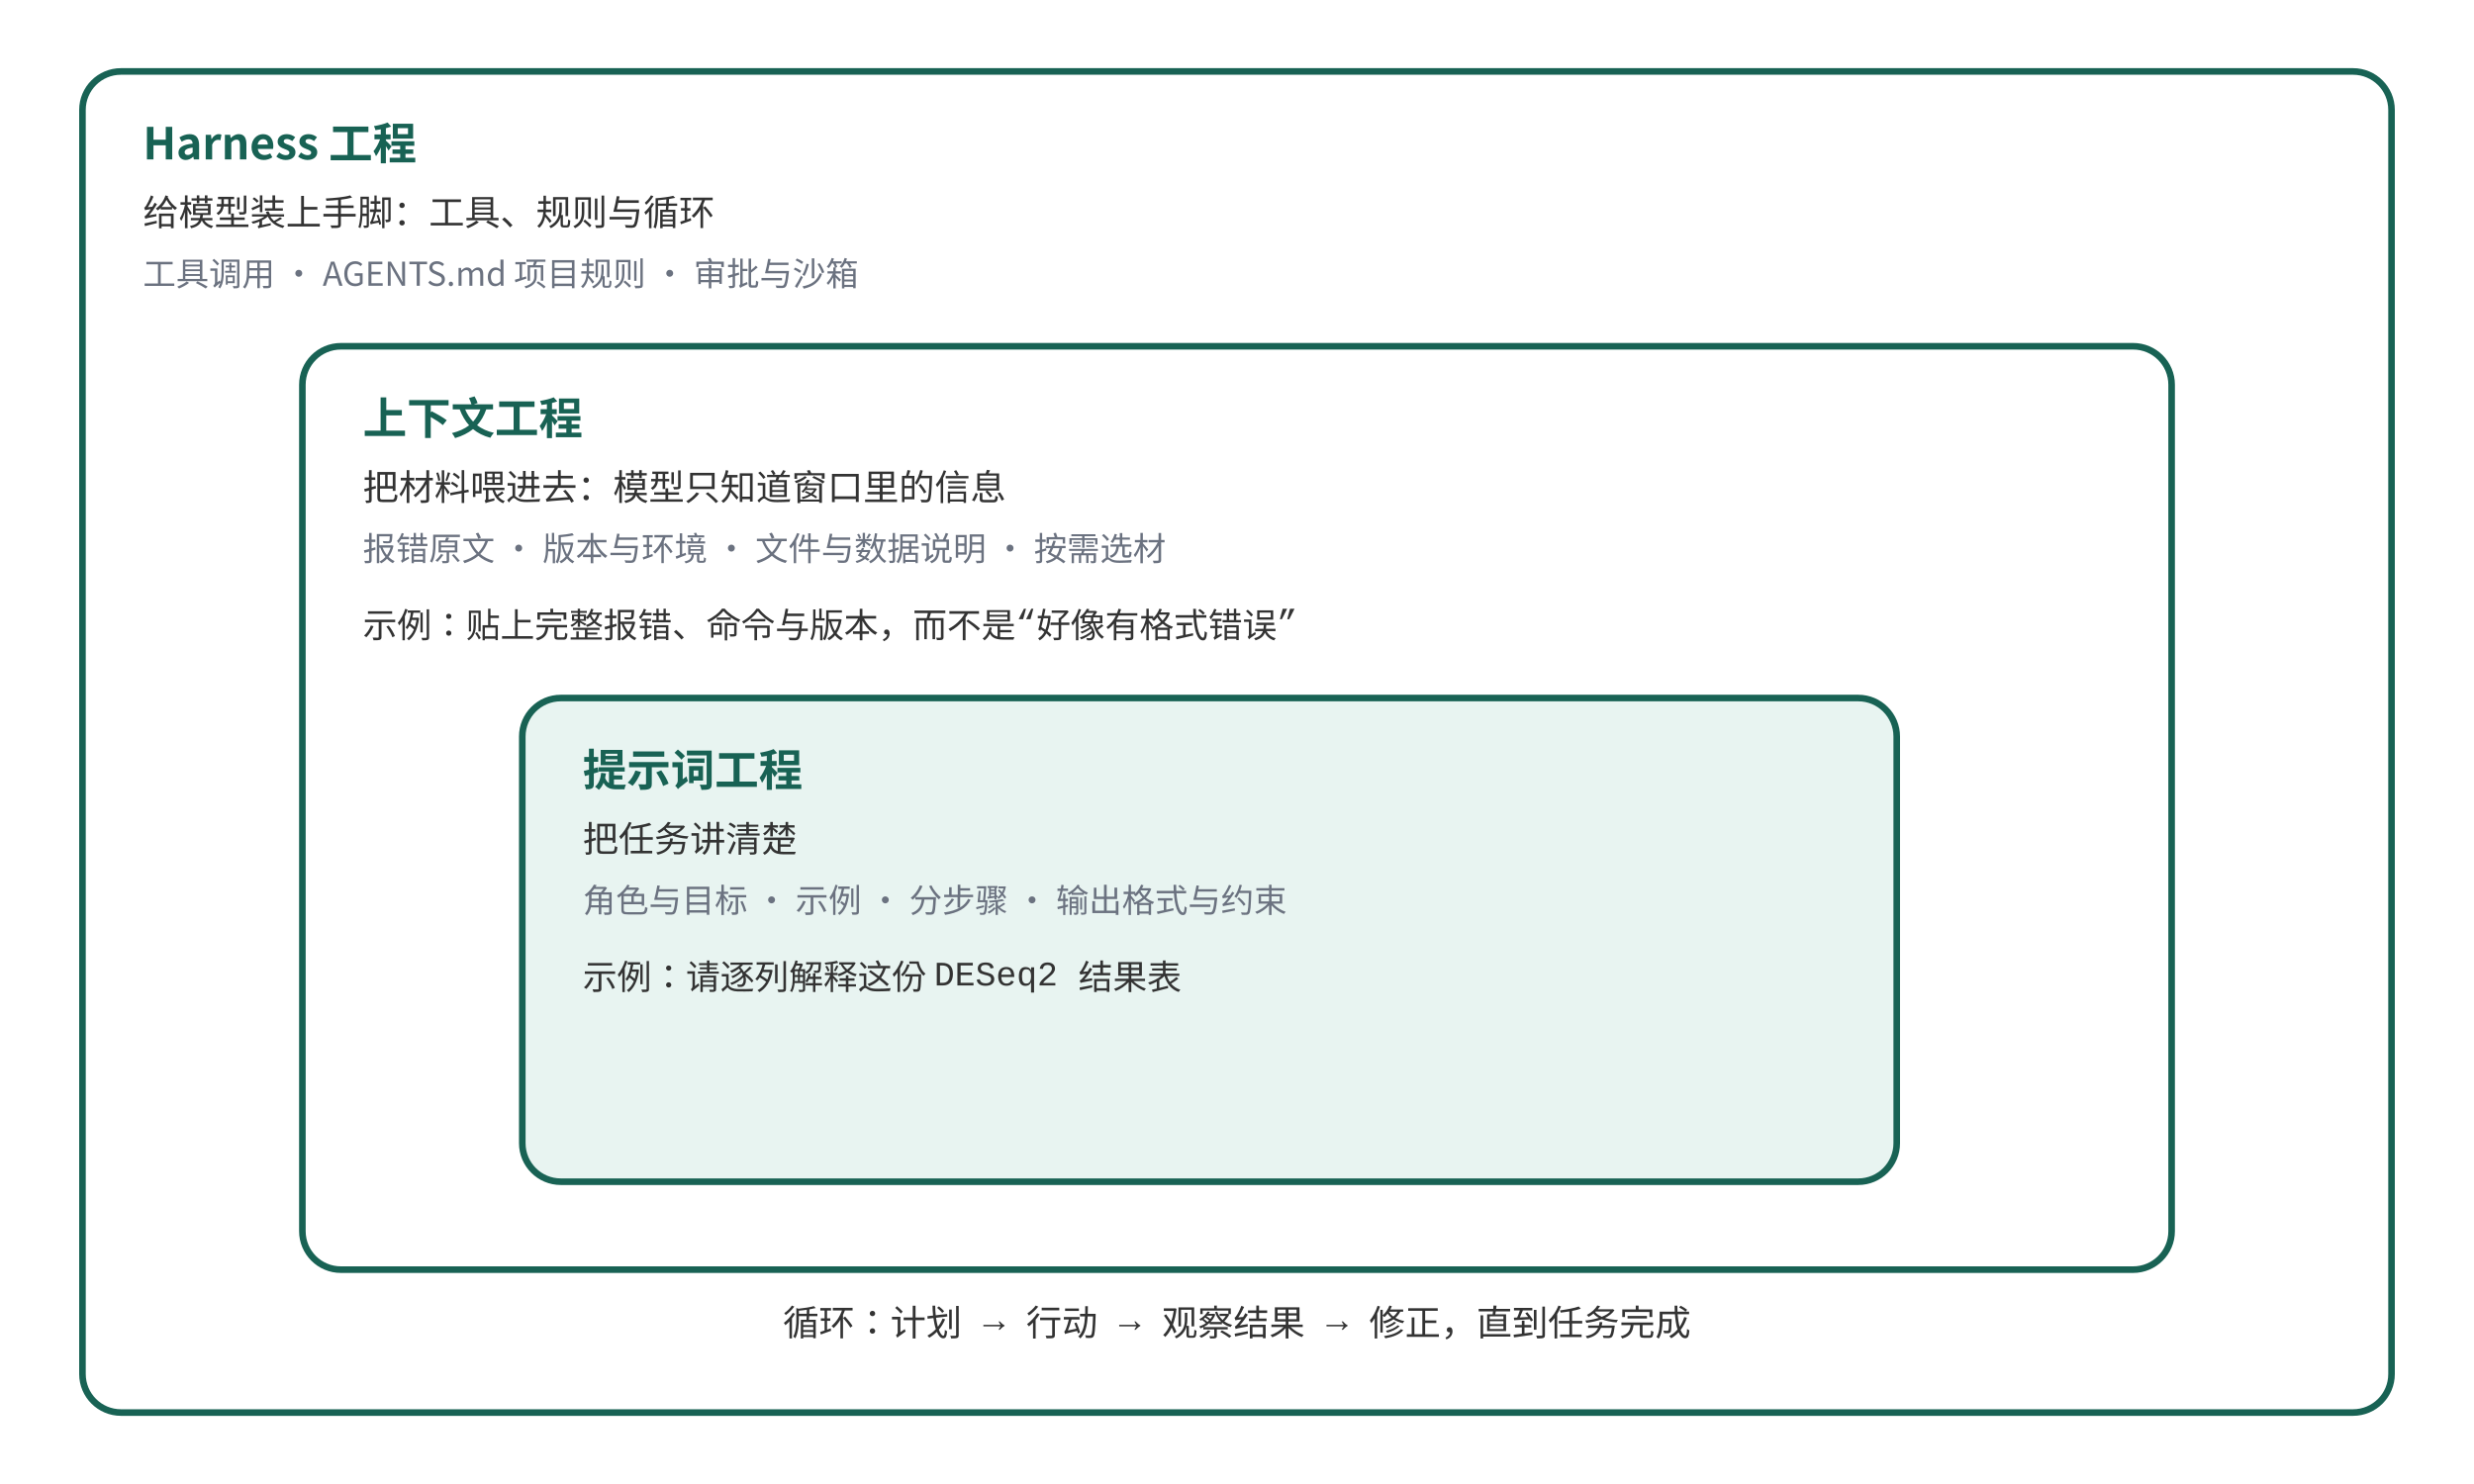
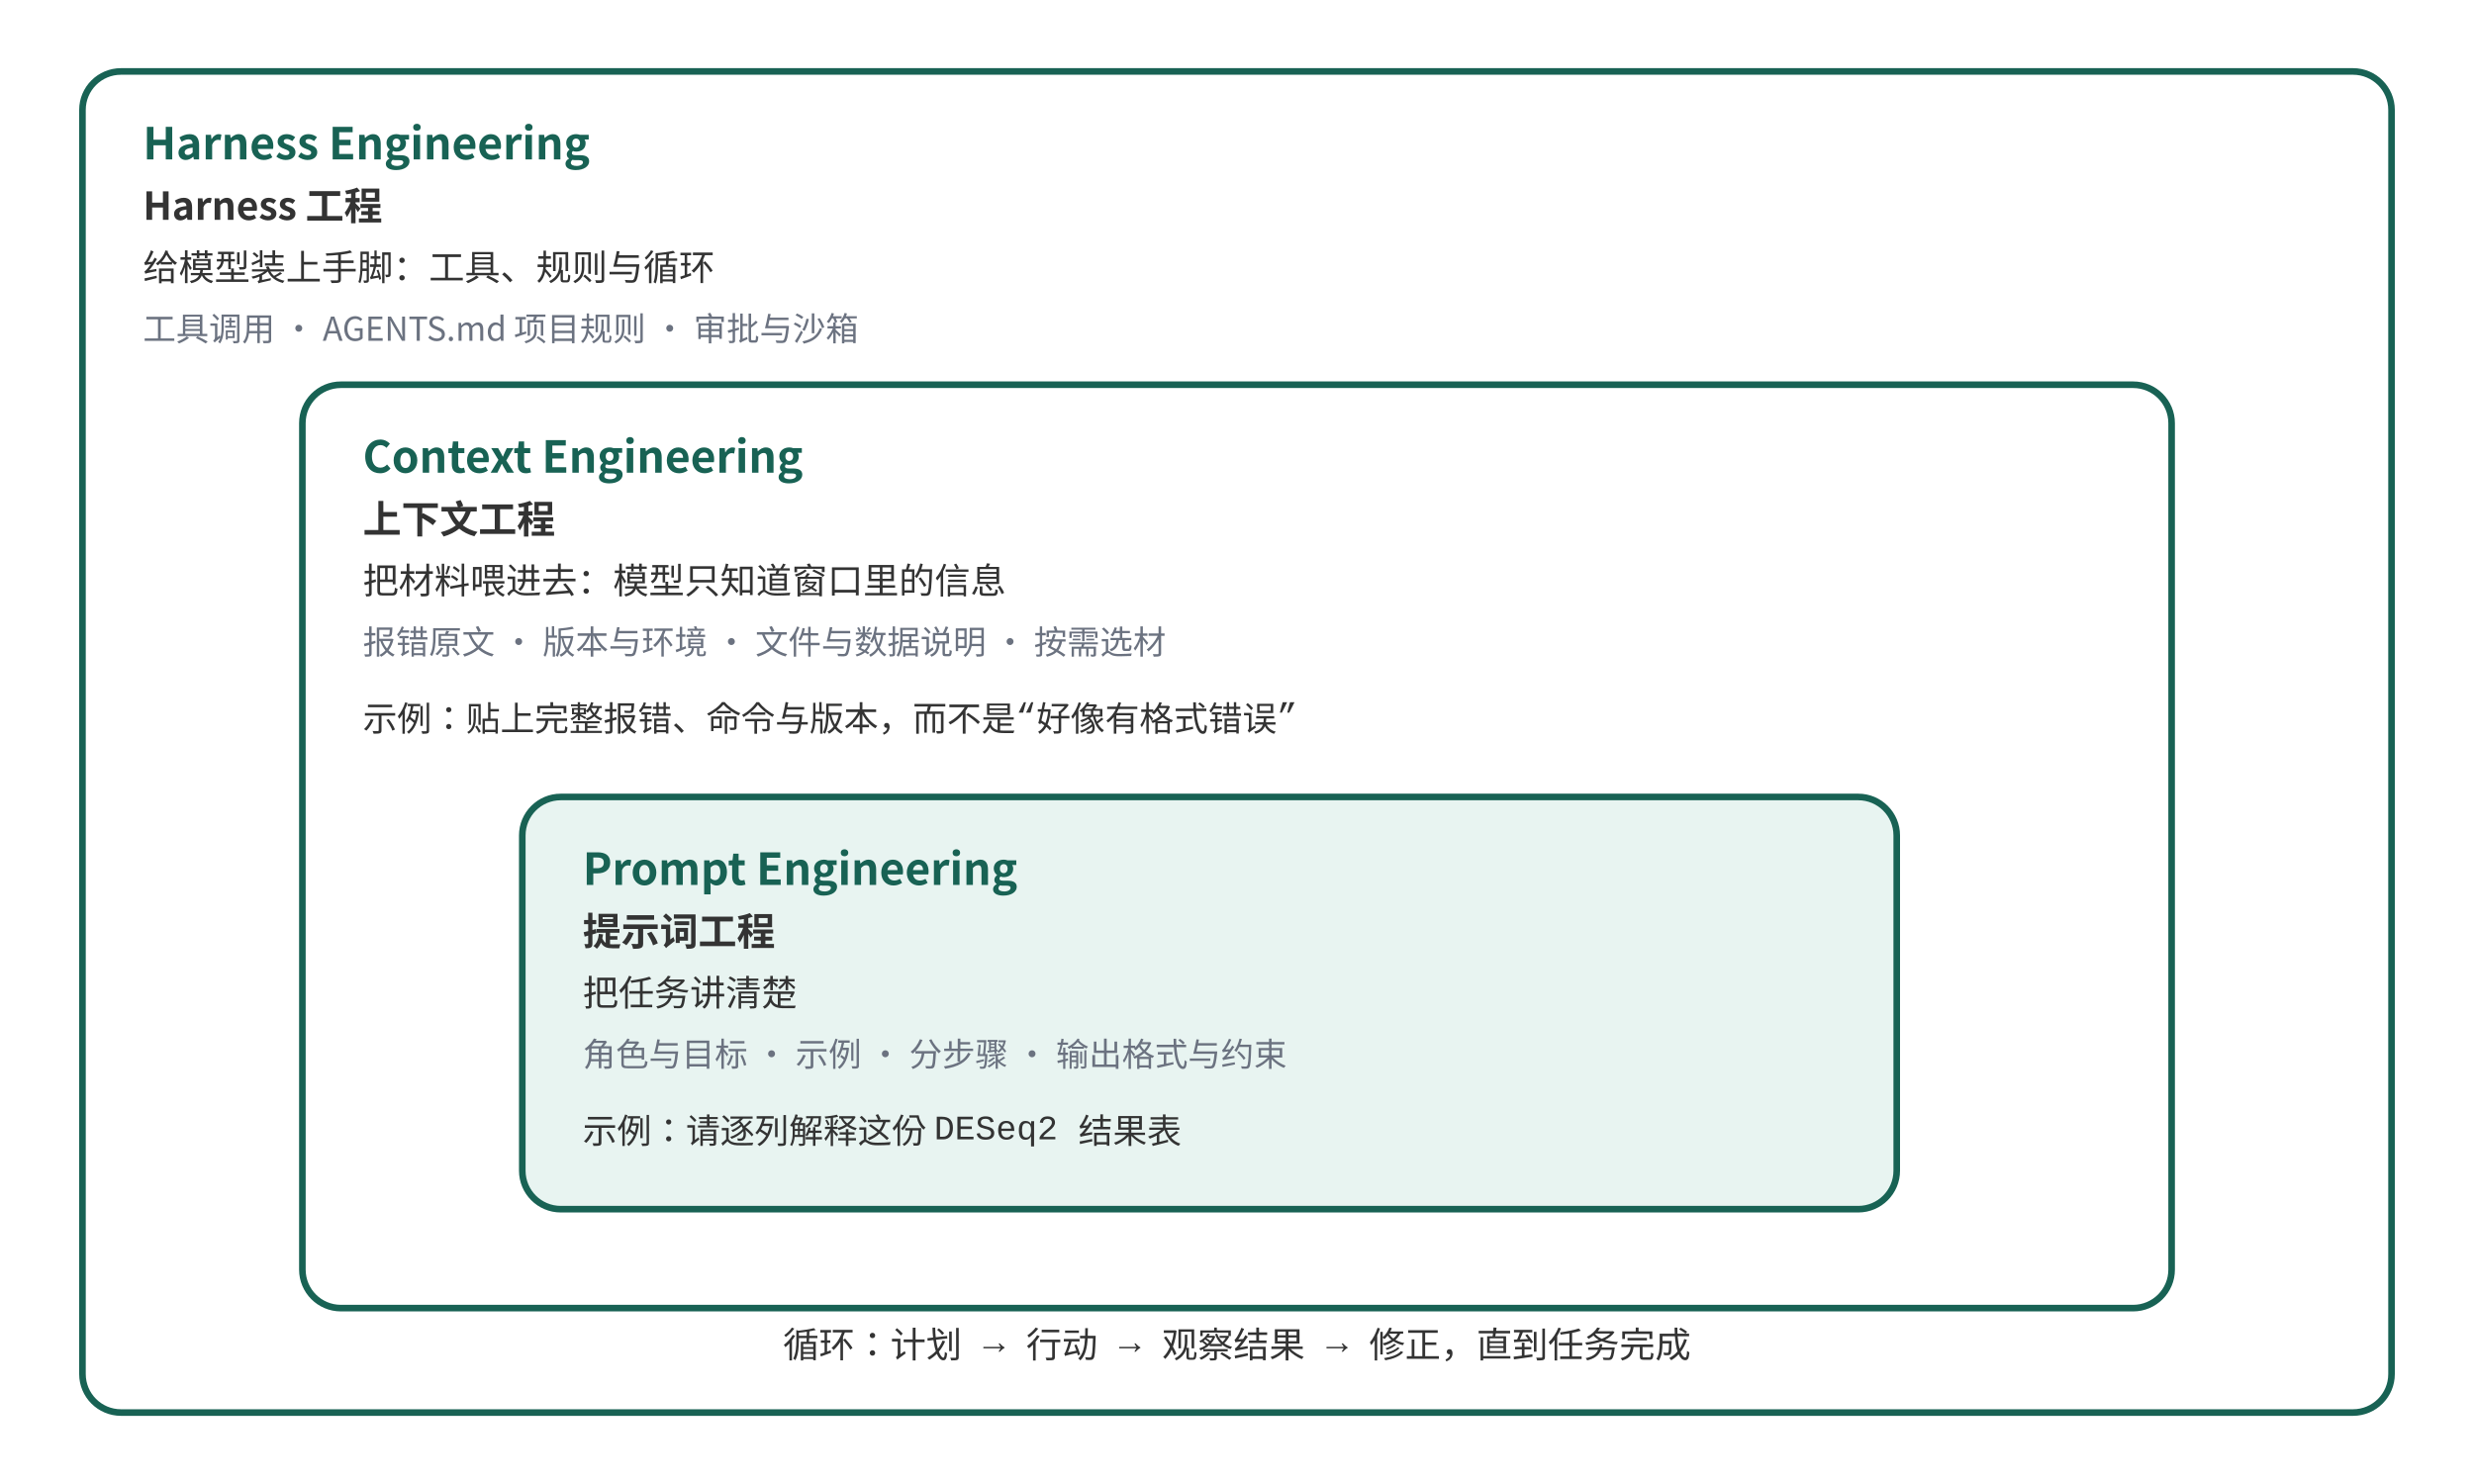
<svg xmlns="http://www.w3.org/2000/svg" width="900" height="540" viewBox="0 0 900 540">
  <rect x="30" y="26" width="840" height="488" rx="14" fill="none" stroke="#186254" stroke-width="2.4" />
-   <text x="52.0" y="58.0" font-family="'PingFang SC', 'Hiragino Sans GB', 'Microsoft YaHei', 'Noto Sans CJK SC', sans-serif" font-size="16" fill="#186254" text-anchor="start" font-weight="bold">Harness 工程</text>
-   <text x="52.0" y="82.0" font-family="'PingFang SC', 'Hiragino Sans GB', 'Microsoft YaHei', 'Noto Sans CJK SC', sans-serif" font-size="13" fill="#333333" text-anchor="start" font-weight="normal">给模型装上手脚：工具、规则与循环</text>
-   <text x="52.0" y="104.0" font-family="'PingFang SC', 'Hiragino Sans GB', 'Microsoft YaHei', 'Noto Sans CJK SC', sans-serif" font-size="12" fill="#6b7280" text-anchor="start" font-weight="normal">工具调用 · AGENTS.md 项目规则 · 审批与沙箱</text>
-   <rect x="110" y="126" width="680" height="336" rx="14" fill="none" stroke="#186254" stroke-width="2.4" />
-   <text x="132.0" y="158.0" font-family="'PingFang SC', 'Hiragino Sans GB', 'Microsoft YaHei', 'Noto Sans CJK SC', sans-serif" font-size="16" fill="#186254" text-anchor="start" font-weight="bold">上下文工程</text>
-   <text x="132.0" y="182.0" font-family="'PingFang SC', 'Hiragino Sans GB', 'Microsoft YaHei', 'Noto Sans CJK SC', sans-serif" font-size="13" fill="#333333" text-anchor="start" font-weight="normal">把材料喂进去：模型只知道窗口里的信息</text>
-   <text x="132.0" y="204.0" font-family="'PingFang SC', 'Hiragino Sans GB', 'Microsoft YaHei', 'Noto Sans CJK SC', sans-serif" font-size="12" fill="#6b7280" text-anchor="start" font-weight="normal">报错原文 · 版本与环境 · 文件与数据说明 · 按需选材</text>
-   <text x="132.0" y="232.0" font-family="ui-monospace, 'SFMono-Regular', Menlo, Consolas, 'Liberation Mono', monospace" font-size="12.5" fill="#333333" text-anchor="start" font-weight="normal">示例：贴上完整报错、命令与版本，而不是“好像有格式错误”</text>
-   <rect x="190" y="254" width="500" height="176" rx="14" fill="#e8f4f1" stroke="#186254" stroke-width="2.4" />
-   <text x="212.0" y="286.0" font-family="'PingFang SC', 'Hiragino Sans GB', 'Microsoft YaHei', 'Noto Sans CJK SC', sans-serif" font-size="16" fill="#186254" text-anchor="start" font-weight="bold">提示词工程</text>
-   <text x="212.0" y="310.0" font-family="'PingFang SC', 'Hiragino Sans GB', 'Microsoft YaHei', 'Noto Sans CJK SC', sans-serif" font-size="13" fill="#333333" text-anchor="start" font-weight="normal">把任务讲清楚</text>
-   <text x="212.0" y="332.0" font-family="'PingFang SC', 'Hiragino Sans GB', 'Microsoft YaHei', 'Noto Sans CJK SC', sans-serif" font-size="12" fill="#6b7280" text-anchor="start" font-weight="normal">角色与目标 · 示例 · 分步骤 · 输出格式与约束</text>
-   <text x="212.0" y="360.0" font-family="ui-monospace, 'SFMono-Regular', Menlo, Consolas, 'Liberation Mono', monospace" font-size="12.5" fill="#333333" text-anchor="start" font-weight="normal">示例：请逐列解释这份 DESeq2 结果表</text>
-   <text x="450.0" y="486.0" font-family="ui-monospace, 'SFMono-Regular', Menlo, Consolas, 'Liberation Mono', monospace" font-size="13" fill="#333333" text-anchor="middle" font-weight="normal">循环：计划 → 行动 → 观察结果 → 修正，直到任务完成</text>
+   <text x="52.0" y="58.0" font-family="'PingFang SC', 'Hiragino Sans GB', 'Microsoft YaHei', 'Noto Sans CJK SC', sans-serif" font-size="16" fill="#186254" text-anchor="start" font-weight="bold">Harness Engineering</text>
+   <text x="52.0" y="80.0" font-family="'PingFang SC', 'Hiragino Sans GB', 'Microsoft YaHei', 'Noto Sans CJK SC', sans-serif" font-size="14" fill="#333333" text-anchor="start" font-weight="bold">Harness 工程</text>
+   <text x="52.0" y="102.0" font-family="'PingFang SC', 'Hiragino Sans GB', 'Microsoft YaHei', 'Noto Sans CJK SC', sans-serif" font-size="13" fill="#333333" text-anchor="start" font-weight="normal">给模型装上手脚：工具、规则与循环</text>
+   <text x="52.0" y="124.0" font-family="'PingFang SC', 'Hiragino Sans GB', 'Microsoft YaHei', 'Noto Sans CJK SC', sans-serif" font-size="12" fill="#6b7280" text-anchor="start" font-weight="normal">工具调用 · AGENTS.md 项目规则 · 审批与沙箱</text>
+   <rect x="110" y="140" width="680" height="336" rx="14" fill="none" stroke="#186254" stroke-width="2.4" />
+   <text x="132.0" y="172.0" font-family="'PingFang SC', 'Hiragino Sans GB', 'Microsoft YaHei', 'Noto Sans CJK SC', sans-serif" font-size="16" fill="#186254" text-anchor="start" font-weight="bold">Context Engineering</text>
+   <text x="132.0" y="194.0" font-family="'PingFang SC', 'Hiragino Sans GB', 'Microsoft YaHei', 'Noto Sans CJK SC', sans-serif" font-size="14" fill="#333333" text-anchor="start" font-weight="bold">上下文工程</text>
+   <text x="132.0" y="216.0" font-family="'PingFang SC', 'Hiragino Sans GB', 'Microsoft YaHei', 'Noto Sans CJK SC', sans-serif" font-size="13" fill="#333333" text-anchor="start" font-weight="normal">把材料喂进去：模型只知道窗口里的信息</text>
+   <text x="132.0" y="238.0" font-family="'PingFang SC', 'Hiragino Sans GB', 'Microsoft YaHei', 'Noto Sans CJK SC', sans-serif" font-size="12" fill="#6b7280" text-anchor="start" font-weight="normal">报错原文 · 版本与环境 · 文件与数据说明 · 按需选材</text>
+   <text x="132.0" y="266.0" font-family="ui-monospace, 'SFMono-Regular', Menlo, Consolas, 'Liberation Mono', monospace" font-size="12.5" fill="#333333" text-anchor="start" font-weight="normal">示例：贴上完整报错、命令与版本，而不是“好像有格式错误”</text>
+   <rect x="190" y="290" width="500" height="150" rx="14" fill="#e8f4f1" stroke="#186254" stroke-width="2.4" />
+   <text x="212.0" y="322.0" font-family="'PingFang SC', 'Hiragino Sans GB', 'Microsoft YaHei', 'Noto Sans CJK SC', sans-serif" font-size="16" fill="#186254" text-anchor="start" font-weight="bold">Prompt Engineering</text>
+   <text x="212.0" y="344.0" font-family="'PingFang SC', 'Hiragino Sans GB', 'Microsoft YaHei', 'Noto Sans CJK SC', sans-serif" font-size="14" fill="#333333" text-anchor="start" font-weight="bold">提示词工程</text>
+   <text x="212.0" y="366.0" font-family="'PingFang SC', 'Hiragino Sans GB', 'Microsoft YaHei', 'Noto Sans CJK SC', sans-serif" font-size="13" fill="#333333" text-anchor="start" font-weight="normal">把任务讲清楚</text>
+   <text x="212.0" y="388.0" font-family="'PingFang SC', 'Hiragino Sans GB', 'Microsoft YaHei', 'Noto Sans CJK SC', sans-serif" font-size="12" fill="#6b7280" text-anchor="start" font-weight="normal">角色与目标 · 示例 · 分步骤 · 输出格式与约束</text>
+   <text x="212.0" y="416.0" font-family="ui-monospace, 'SFMono-Regular', Menlo, Consolas, 'Liberation Mono', monospace" font-size="12.5" fill="#333333" text-anchor="start" font-weight="normal">示例：请逐列解释这份 DESeq2 结果表</text>
+   <text x="450.0" y="494.0" font-family="ui-monospace, 'SFMono-Regular', Menlo, Consolas, 'Liberation Mono', monospace" font-size="13" fill="#333333" text-anchor="middle" font-weight="normal">循环：计划 → 行动 → 观察结果 → 修正，直到任务完成</text>
</svg>
